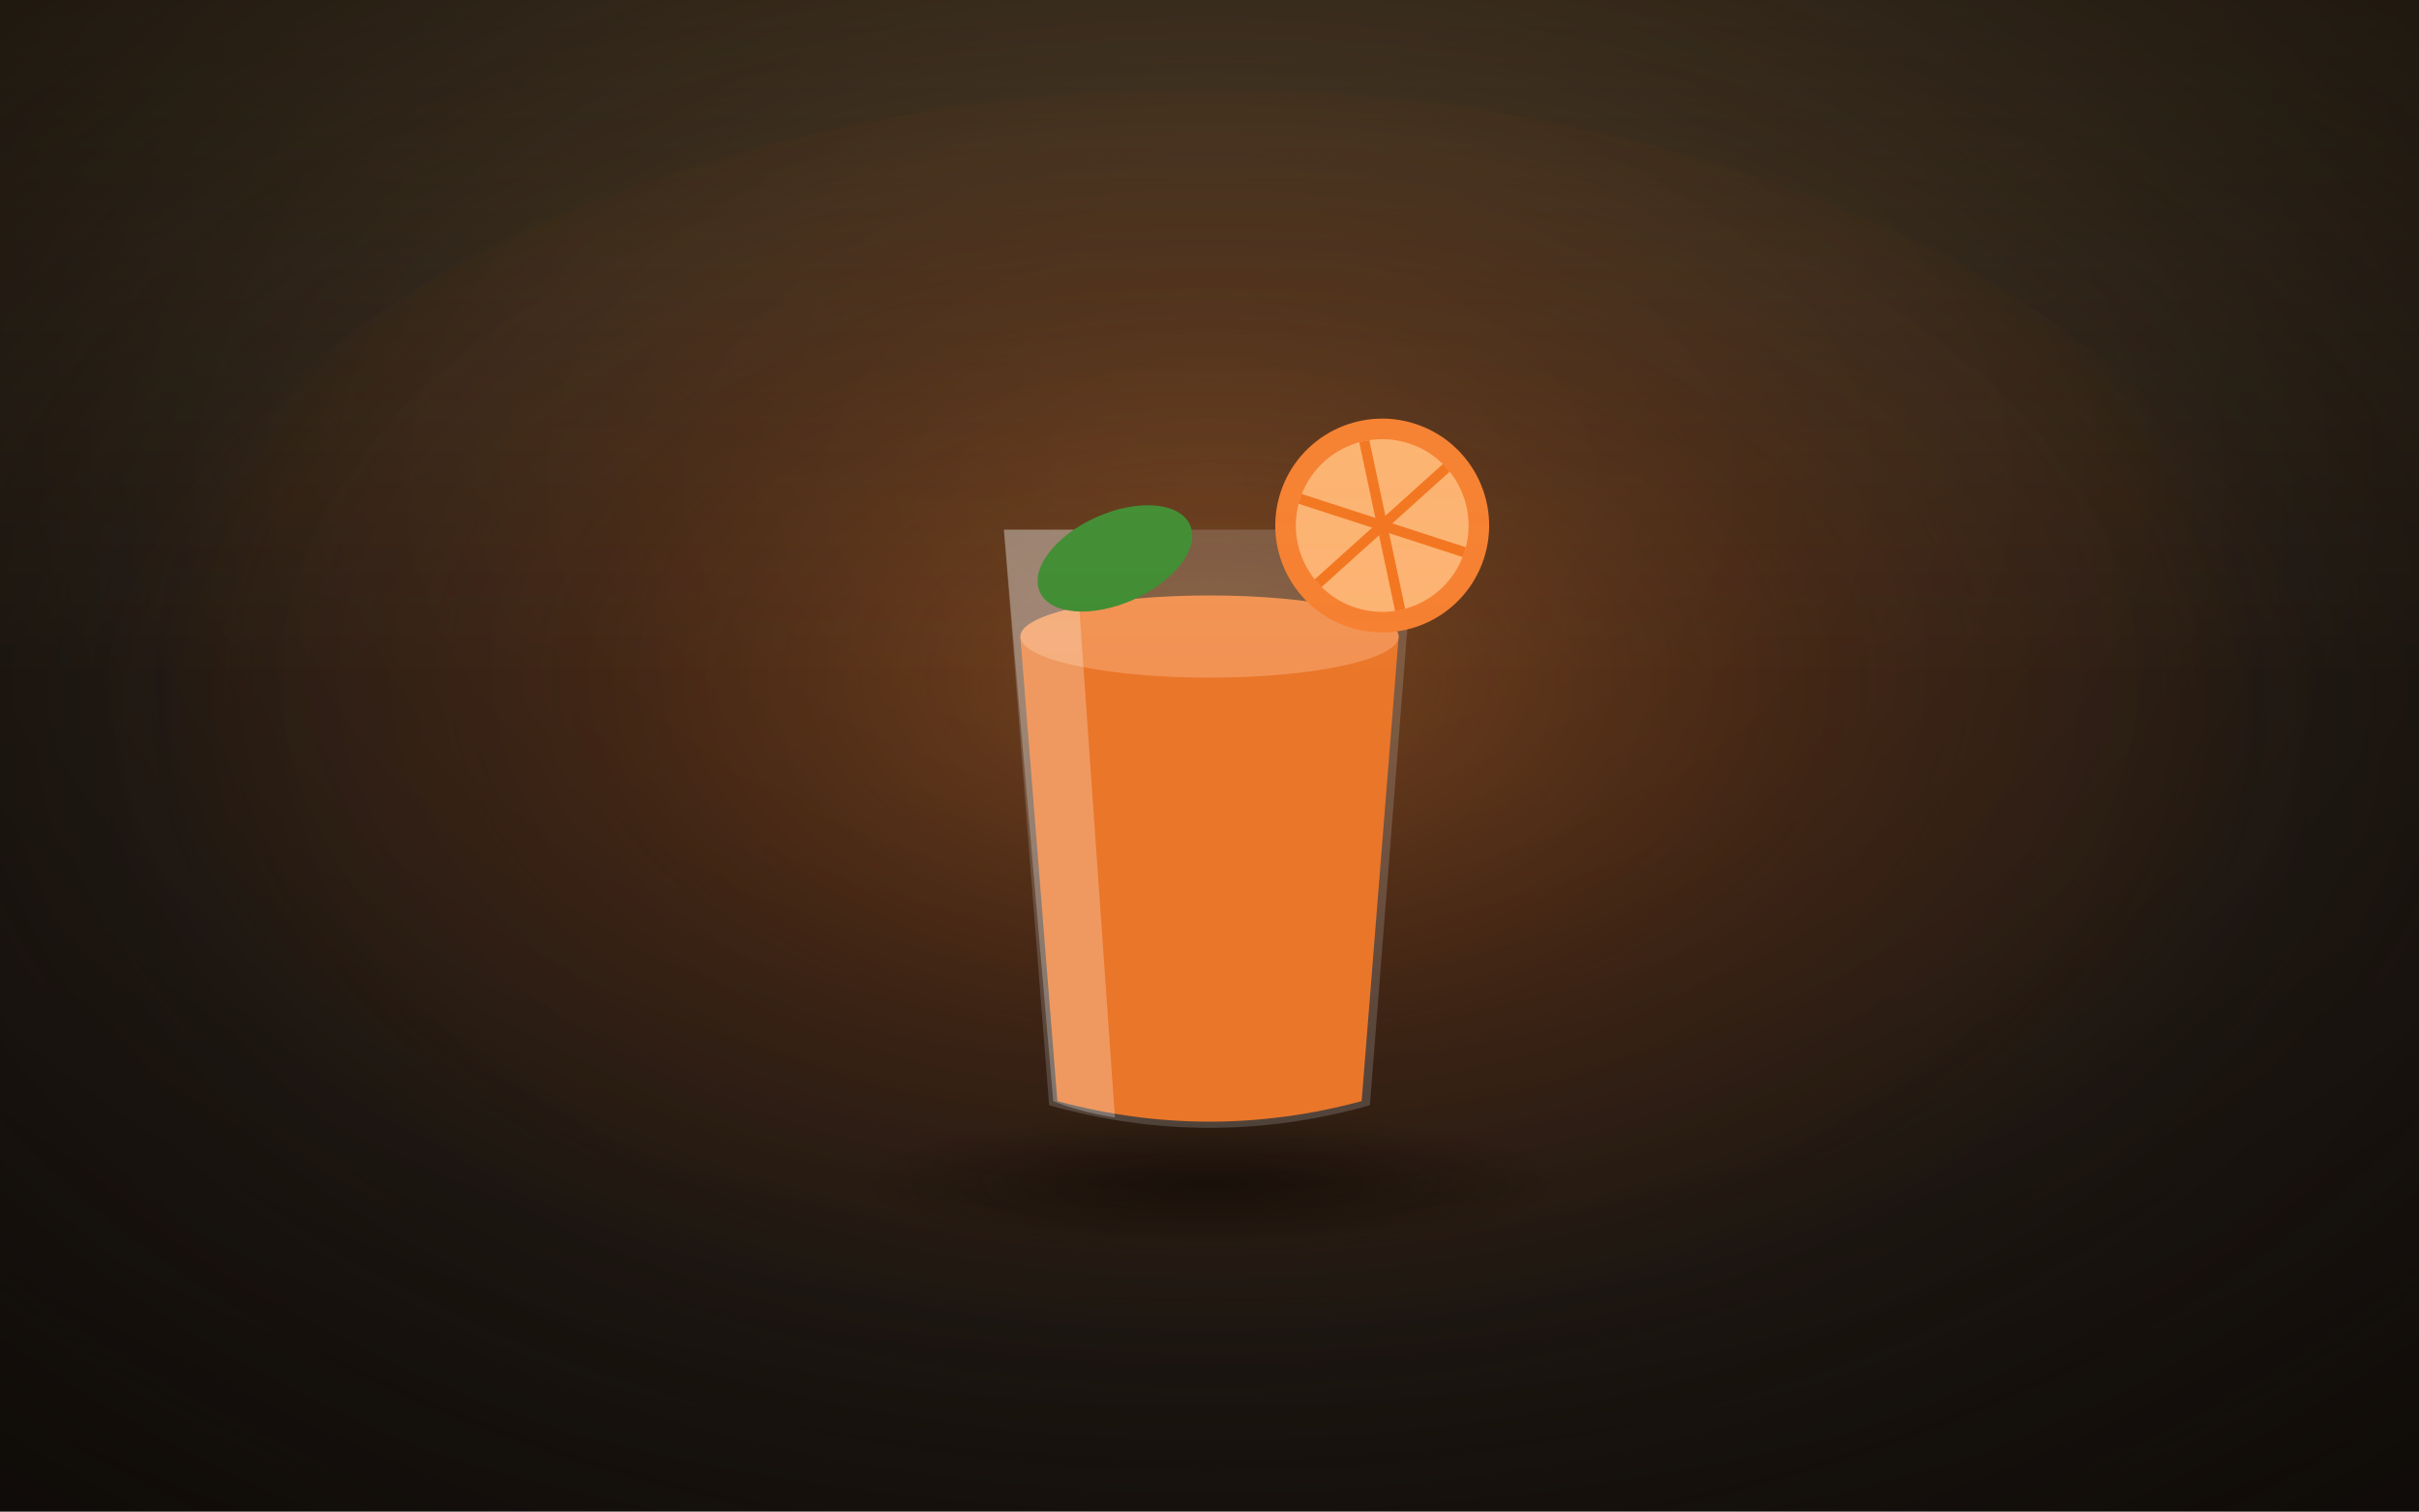
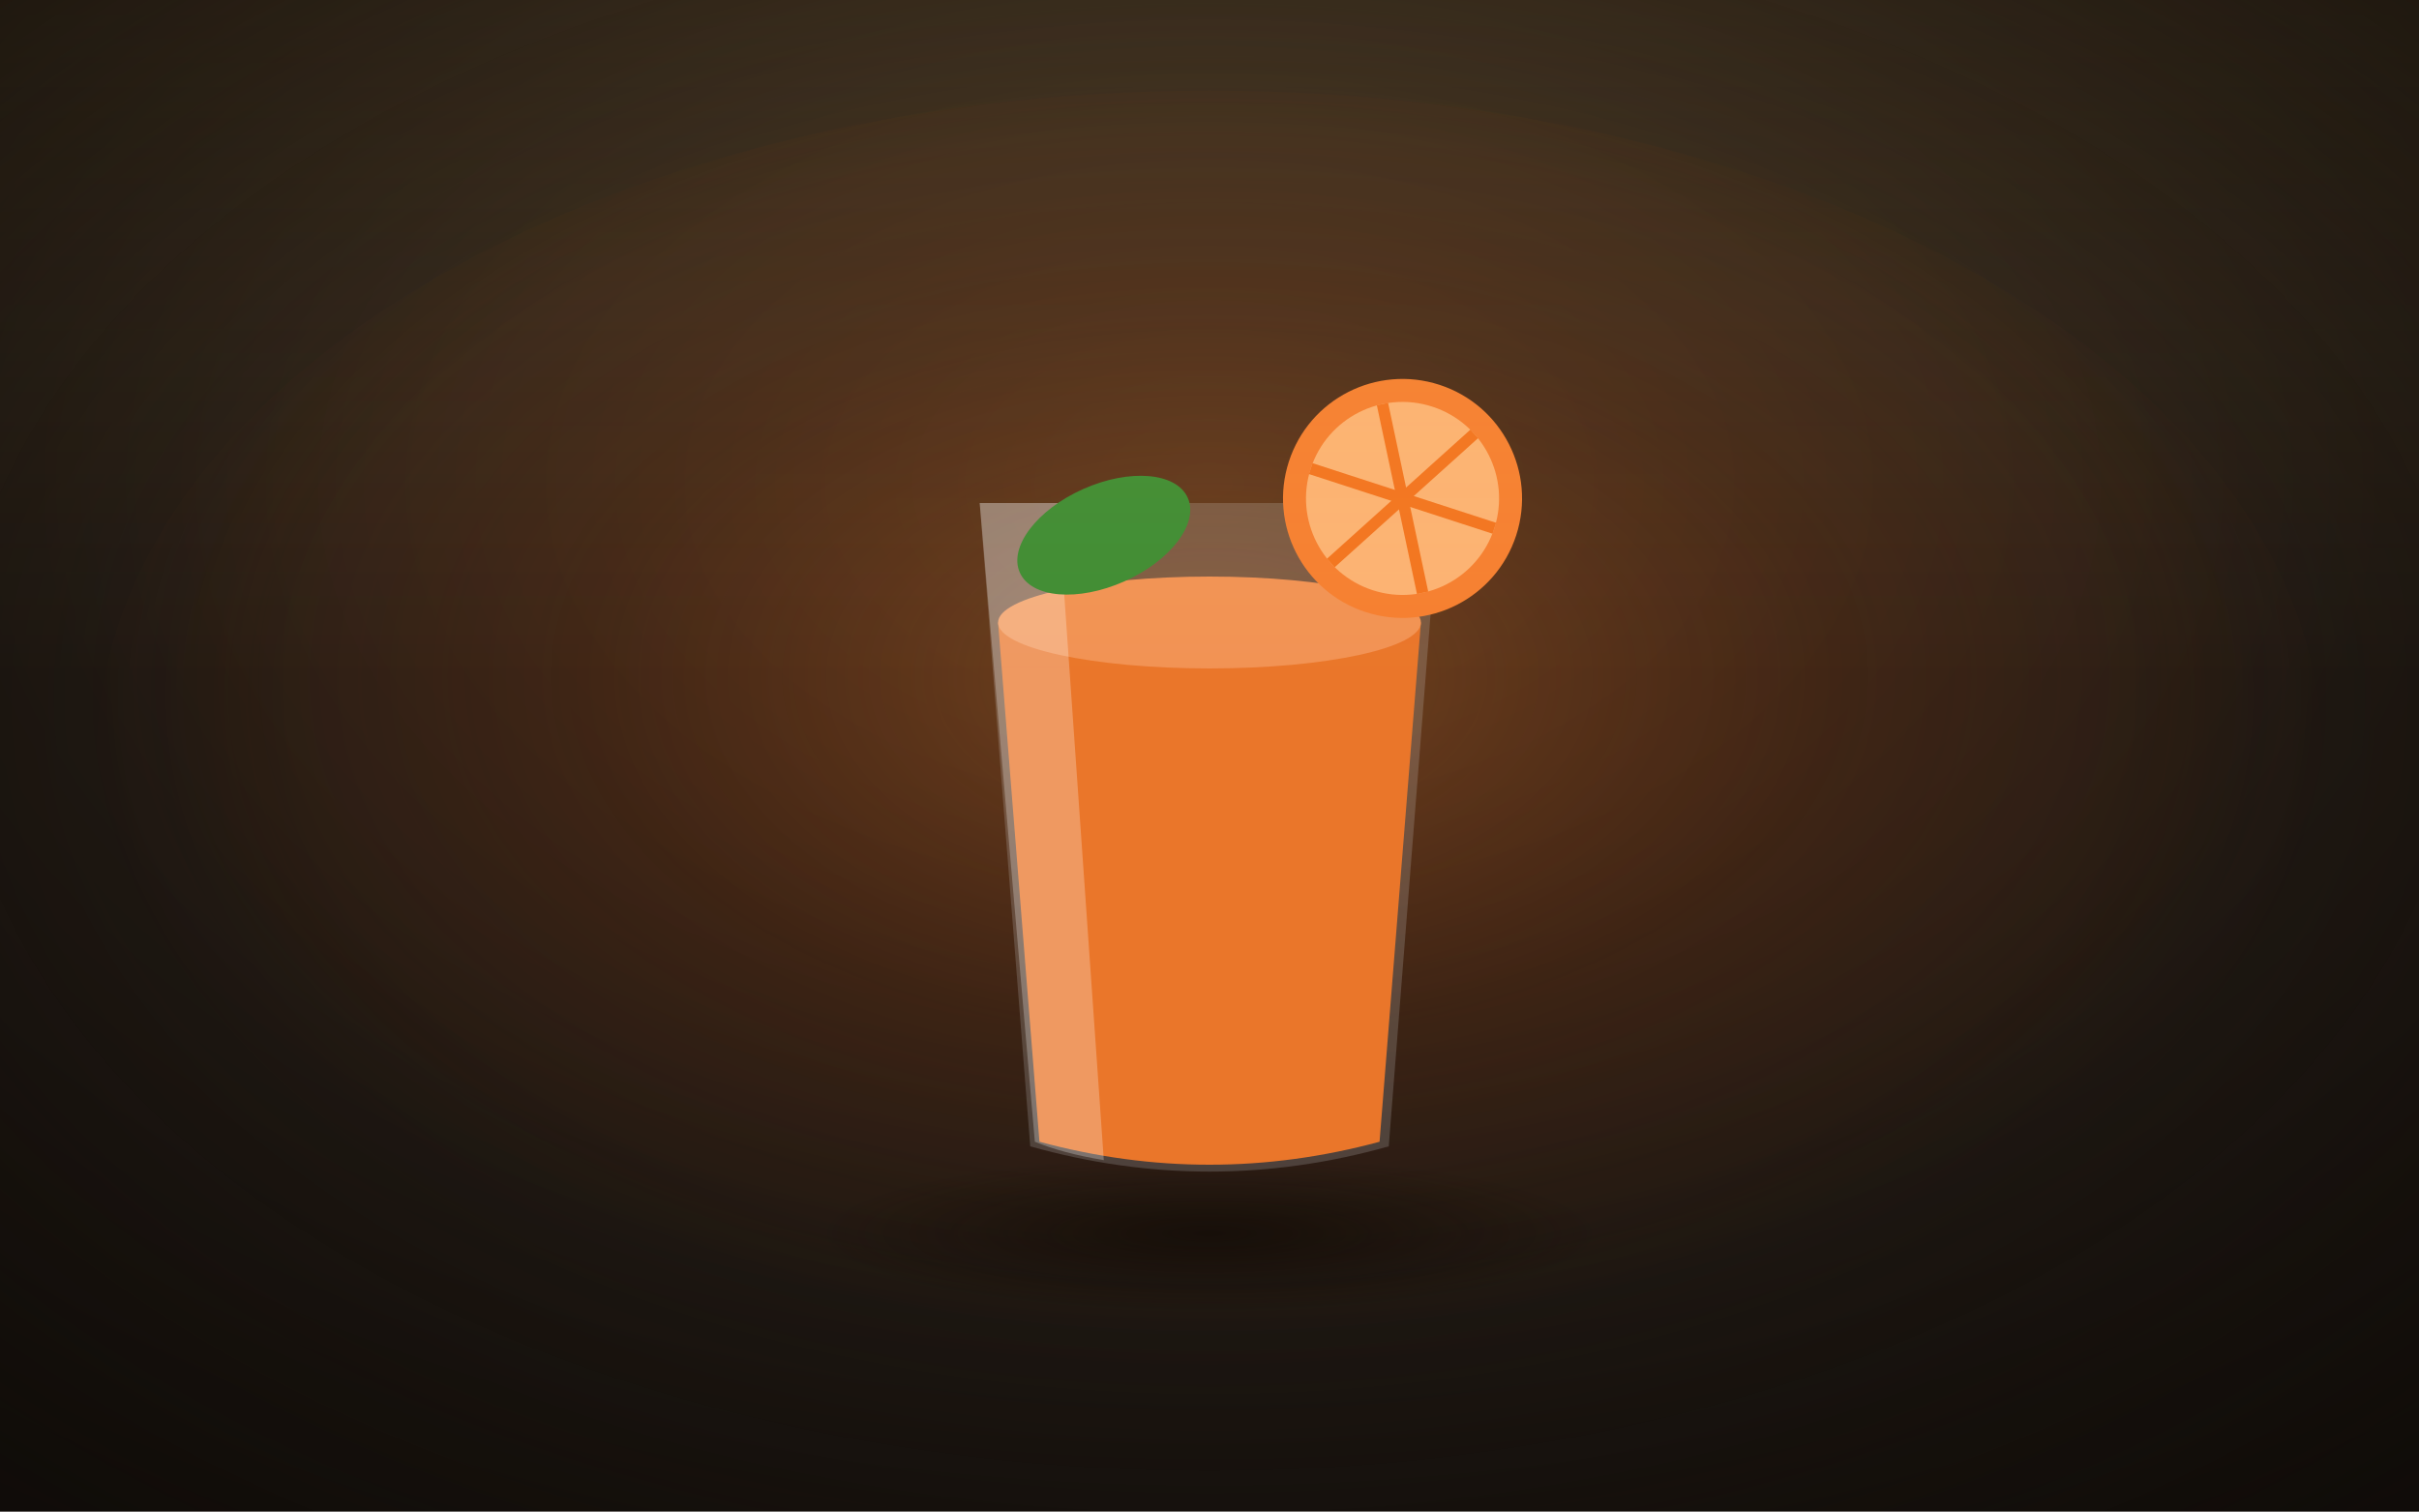
<svg xmlns="http://www.w3.org/2000/svg" viewBox="0 0 1200 750" width="1200" height="750">
  <defs>
    <radialGradient id="ground" cx="50%" cy="32%" r="84%">
      <stop offset="0%" stop-color="hsl(26.37 33% 17%)" />
      <stop offset="58%" stop-color="hsl(26.37 26% 10%)" />
      <stop offset="100%" stop-color="hsl(26.37 22% 6%)" />
    </radialGradient>
    <radialGradient id="keyLight" cx="50%" cy="44%" r="50%">
      <stop offset="0%" stop-color="hsl(26 96% 58% / 0.34)" />
      <stop offset="55%" stop-color="hsl(20 92% 46% / 0.116)" />
      <stop offset="100%" stop-color="hsl(20 90% 40% / 0)" />
    </radialGradient>
    <radialGradient id="dishShadow" cx="50%" cy="50%" r="50%">
      <stop offset="0%" stop-color="hsl(26.37 60% 3% / 0.6)" />
      <stop offset="100%" stop-color="hsl(26.37 60% 3% / 0)" />
    </radialGradient>
    <radialGradient id="vignette" cx="50%" cy="46%" r="72%">
      <stop offset="52%" stop-color="hsl(26.37 40% 4% / 0)" />
      <stop offset="100%" stop-color="hsl(26.37 40% 4% / 0.62)" />
    </radialGradient>
    <linearGradient id="topSheen" x1="0" y1="0" x2="0" y2="1">
      <stop offset="0%" stop-color="hsl(38 100% 72% / 0.11)" />
      <stop offset="45%" stop-color="hsl(38 100% 72% / 0)" />
    </linearGradient>
  </defs>
  <rect width="1200" height="750" fill="url(#ground)" />
  <ellipse cx="600" cy="375" rx="552" ry="330" fill="url(#keyLight)" />
-   <g transform="translate(600 375) scale(1.02)">
+   <g transform="translate(600 375) scale(1.14)">
    <ellipse cx="0" cy="208" rx="170" ry="34" fill="url(#dishShadow)" />
    <path d="M-100 -110 L100 -110 L78 170 q-78 22 -156 0 z" fill="hsl(200 24% 92% / 0.18)" />
    <path d="M-92 -58 L92 -58 L74 168 q-74 20 -148 0 z" fill="hsl(24 82% 54%)" />
    <ellipse cx="0" cy="-58" rx="92" ry="20" fill="hsl(24 86% 64%)" />
    <path d="M-100 -110 L-66 -110 L-46 176 q-18 -3 -30 -8 z" fill="hsl(0 0% 100% / 0.26)" />
    <g transform="translate(84 -112) rotate(18)">
      <circle r="52" fill="hsl(24 92% 58%)" />
      <circle r="42" fill="hsl(28 96% 72%)" />
      <g stroke="hsl(24 90% 54%)" stroke-width="5">
        <path d="M0 0 L42 0" />
        <path d="M0 0 L21 36.37" />
        <path d="M0 0 L-21 36.37" />
        <path d="M0 0 L-42 0" />
        <path d="M0 0 L-21 -36.37" />
        <path d="M0 0 L21 -36.37" />
      </g>
    </g>
    <ellipse cx="-46" cy="-96" rx="40" ry="22" fill="hsl(112 46% 38%)" transform="rotate(-24 -46 -96)" />
  </g>
  <rect width="1200" height="750" fill="url(#topSheen)" />
  <rect width="1200" height="750" fill="url(#vignette)" />
</svg>
